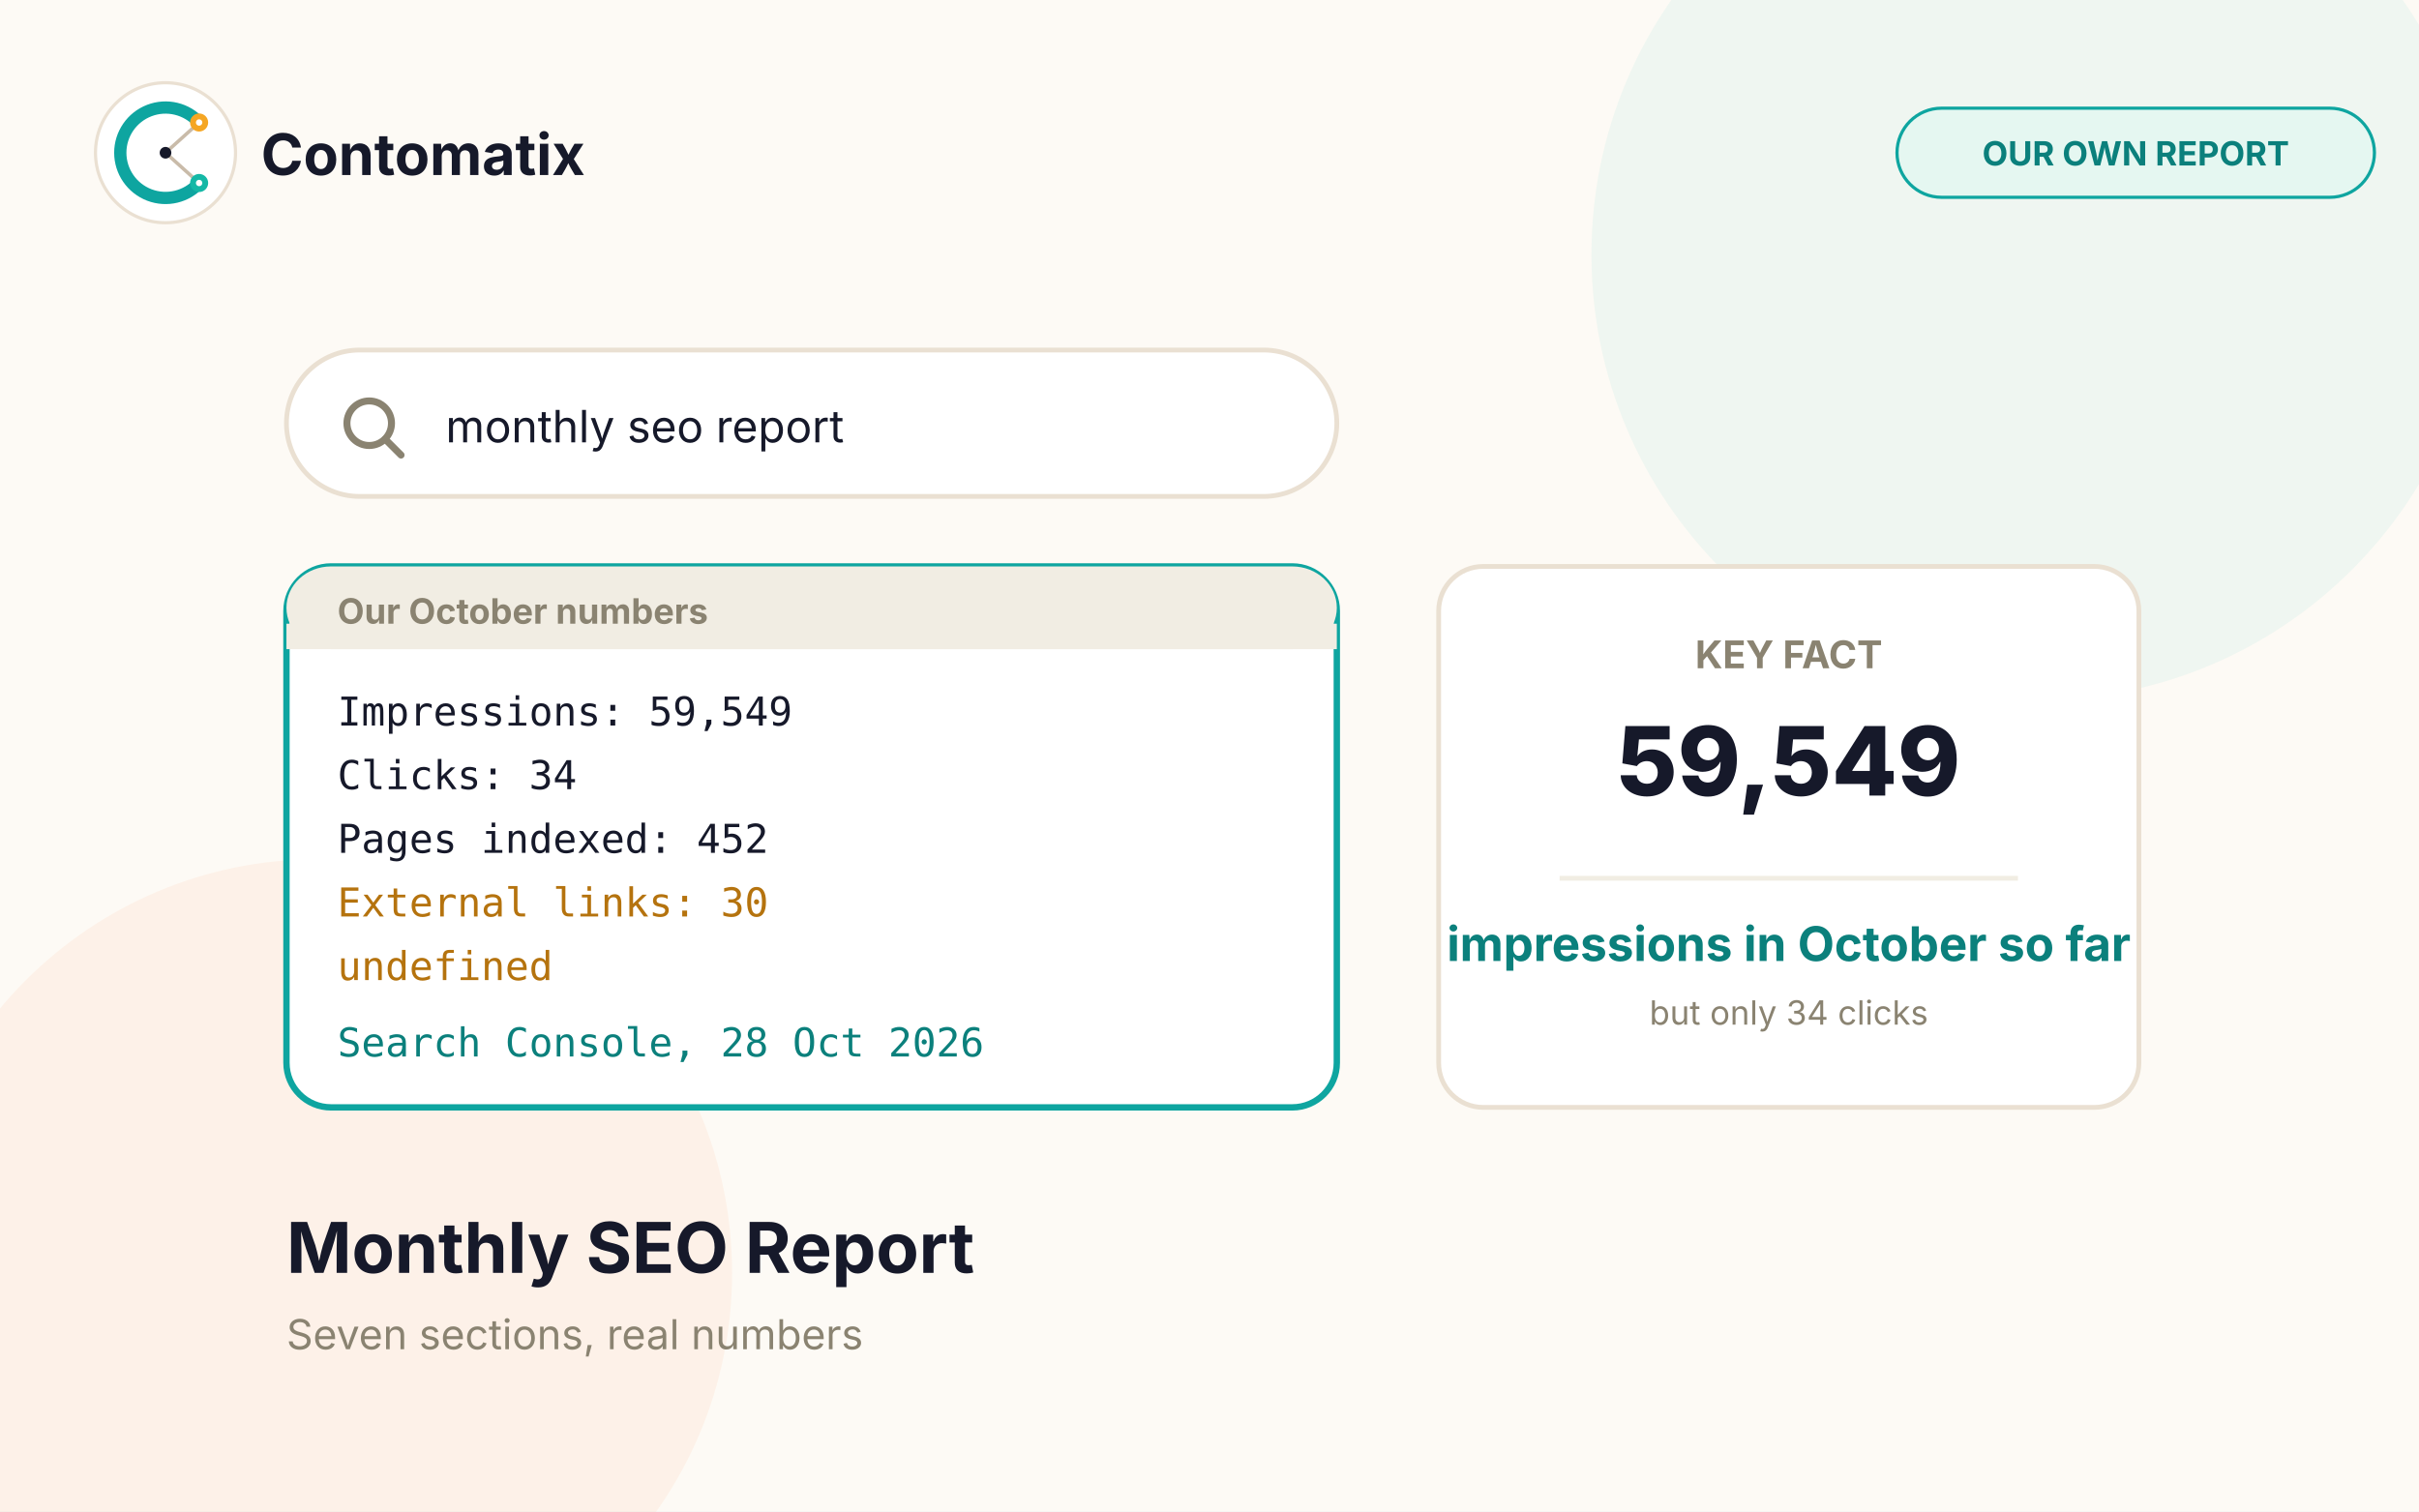
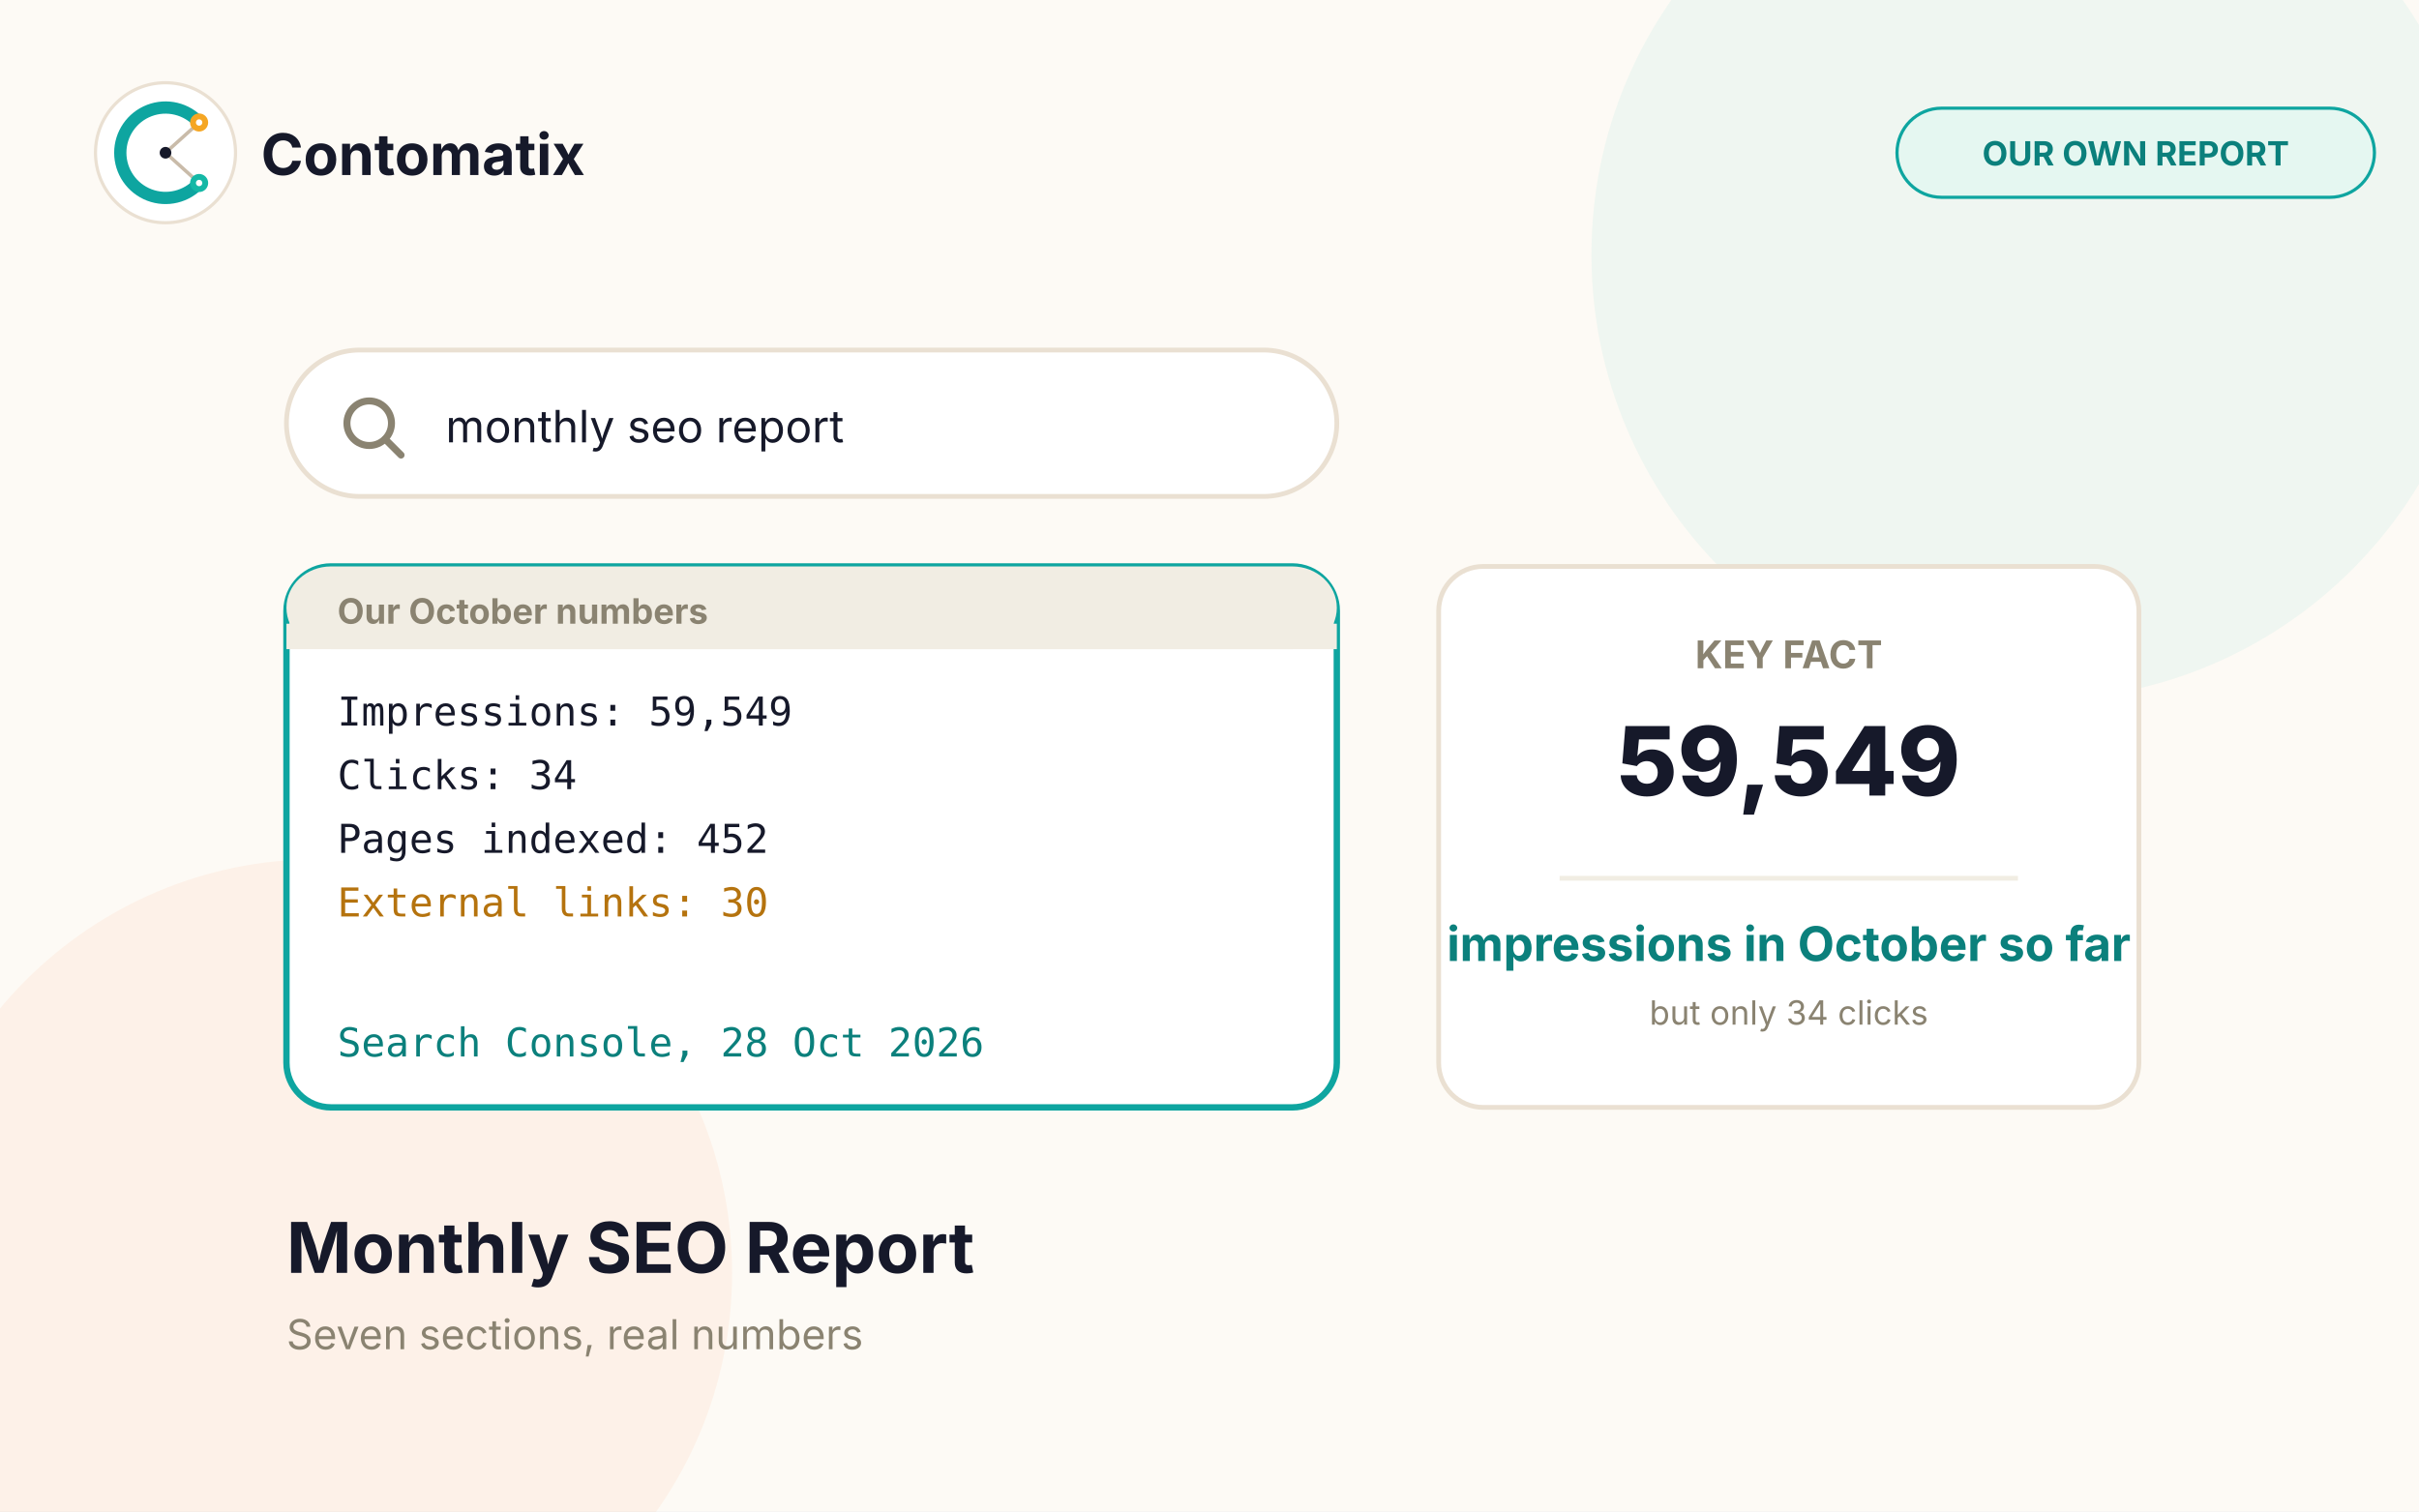
<svg xmlns="http://www.w3.org/2000/svg" viewBox="0 0 760 475" font-family="Inter, -apple-system, sans-serif">
  <rect width="760" height="475" fill="#FDFAF5" />
  <circle cx="640" cy="80" r="140" fill="rgba(20,184,166,0.06)" />
  <circle cx="100" cy="400" r="130" fill="rgba(249,115,22,0.06)" />
  <g>
    <circle cx="52" cy="48" r="22" fill="#FFFFFF" stroke="#EAE0D2" />
    <g transform="translate(30,26) scale(0.9167)">
      <path d="M 35.52 13.63 A 15.5 15.5 0 1 0 35.52 34.37" fill="none" stroke="#0EA5A0" stroke-width="4.2" stroke-linecap="round" />
      <line x1="35.52" y1="13.63" x2="24" y2="24" stroke="#C9BBA9" stroke-width="1.2" />
      <line x1="35.52" y1="34.37" x2="24" y2="24" stroke="#C9BBA9" stroke-width="1.2" />
      <circle cx="35.52" cy="13.63" r="3.1" fill="#F5A623" />
      <circle cx="35.52" cy="13.63" r="1.1" fill="#FFFFFF" />
      <circle cx="35.52" cy="34.37" r="3.1" fill="#14B8A6" />
      <circle cx="35.52" cy="34.37" r="1.1" fill="#FFFFFF" />
      <circle cx="24" cy="24" r="2" fill="#16192A" />
    </g>
    <text x="82" y="55" font-size="18" font-weight="700" fill="#16192A">Contomatix</text>
  </g>
  <rect x="596" y="34" width="150" height="28" rx="14" fill="#E5F7F1" stroke="#0EA5A0" />
  <text x="671" y="52" font-size="10.5" font-weight="700" fill="#0B807C" text-anchor="middle">OUR OWN REPORT</text>
  <g>
    <rect x="90" y="110" width="330" height="46" rx="23" fill="#FFFFFF" stroke="#EAE0D2" stroke-width="1.5" />
    <circle cx="116" cy="133" r="7" fill="none" stroke="#8A8371" stroke-width="2.2" />
    <line x1="121" y1="138" x2="126" y2="143" stroke="#8A8371" stroke-width="2.2" stroke-linecap="round" />
    <text x="140" y="139" font-size="14" fill="#16192A">monthly seo report</text>
  </g>
  <g>
    <rect x="90" y="178" width="330" height="170" rx="14" fill="#FFFFFF" stroke="#0EA5A0" stroke-width="2" />
    <rect x="90" y="178" width="330" height="26" rx="14" fill="#F1EDE3" />
    <rect x="90" y="196" width="330" height="8" fill="#F1EDE3" />
    <text x="106" y="196" font-size="11" font-weight="700" fill="#8A8371">Our October numbers</text>
    <text x="106" y="228" font-family="Consolas, monospace" font-size="12.5" fill="#16192A">Impressions: 59,549</text>
    <text x="106" y="248" font-family="Consolas, monospace" font-size="12.5" fill="#16192A">Clicks: 34</text>
    <text x="106" y="268" font-family="Consolas, monospace" font-size="12.5" fill="#16192A">Pages indexed: 452</text>
    <text x="106" y="288" font-family="Consolas, monospace" font-size="12.5" fill="#B5730E">External links: 30</text>
-     <text x="106" y="308" font-family="Consolas, monospace" font-size="12.5" fill="#B5730E">undefined</text>
+     <text x="106" y="308" font-family="Consolas, monospace" font-size="12.5" fill="#B5730E" />
    <text x="106" y="332" font-family="Consolas, monospace" font-size="12.5" fill="#0B807C">Search Console, 28 Oct 2026</text>
  </g>
  <g>
    <rect x="452" y="178" width="220" height="170" rx="14" fill="#FFFFFF" stroke="#EAE0D2" stroke-width="1.5" />
    <text x="562" y="210" font-size="12" font-weight="700" fill="#8A8371" text-anchor="middle">KEY FACT</text>
    <text x="562" y="250" font-size="30" font-weight="800" fill="#16192A" text-anchor="middle">59,549</text>
    <line x1="490" y1="276" x2="634" y2="276" stroke="#F1EDE3" stroke-width="1.5" />
    <text x="562" y="302" font-size="15" font-weight="700" fill="#0B807C" text-anchor="middle">impressions in October so far</text>
    <text x="562" y="322" font-size="10.5" fill="#8A8371" text-anchor="middle">but only 34 clicks</text>
  </g>
  <text x="90" y="400" font-size="22" font-weight="700" fill="#16192A">Monthly SEO Report</text>
  <text x="90" y="424" font-size="13" fill="#8A8371">Seven sections, real numbers</text>
</svg>
